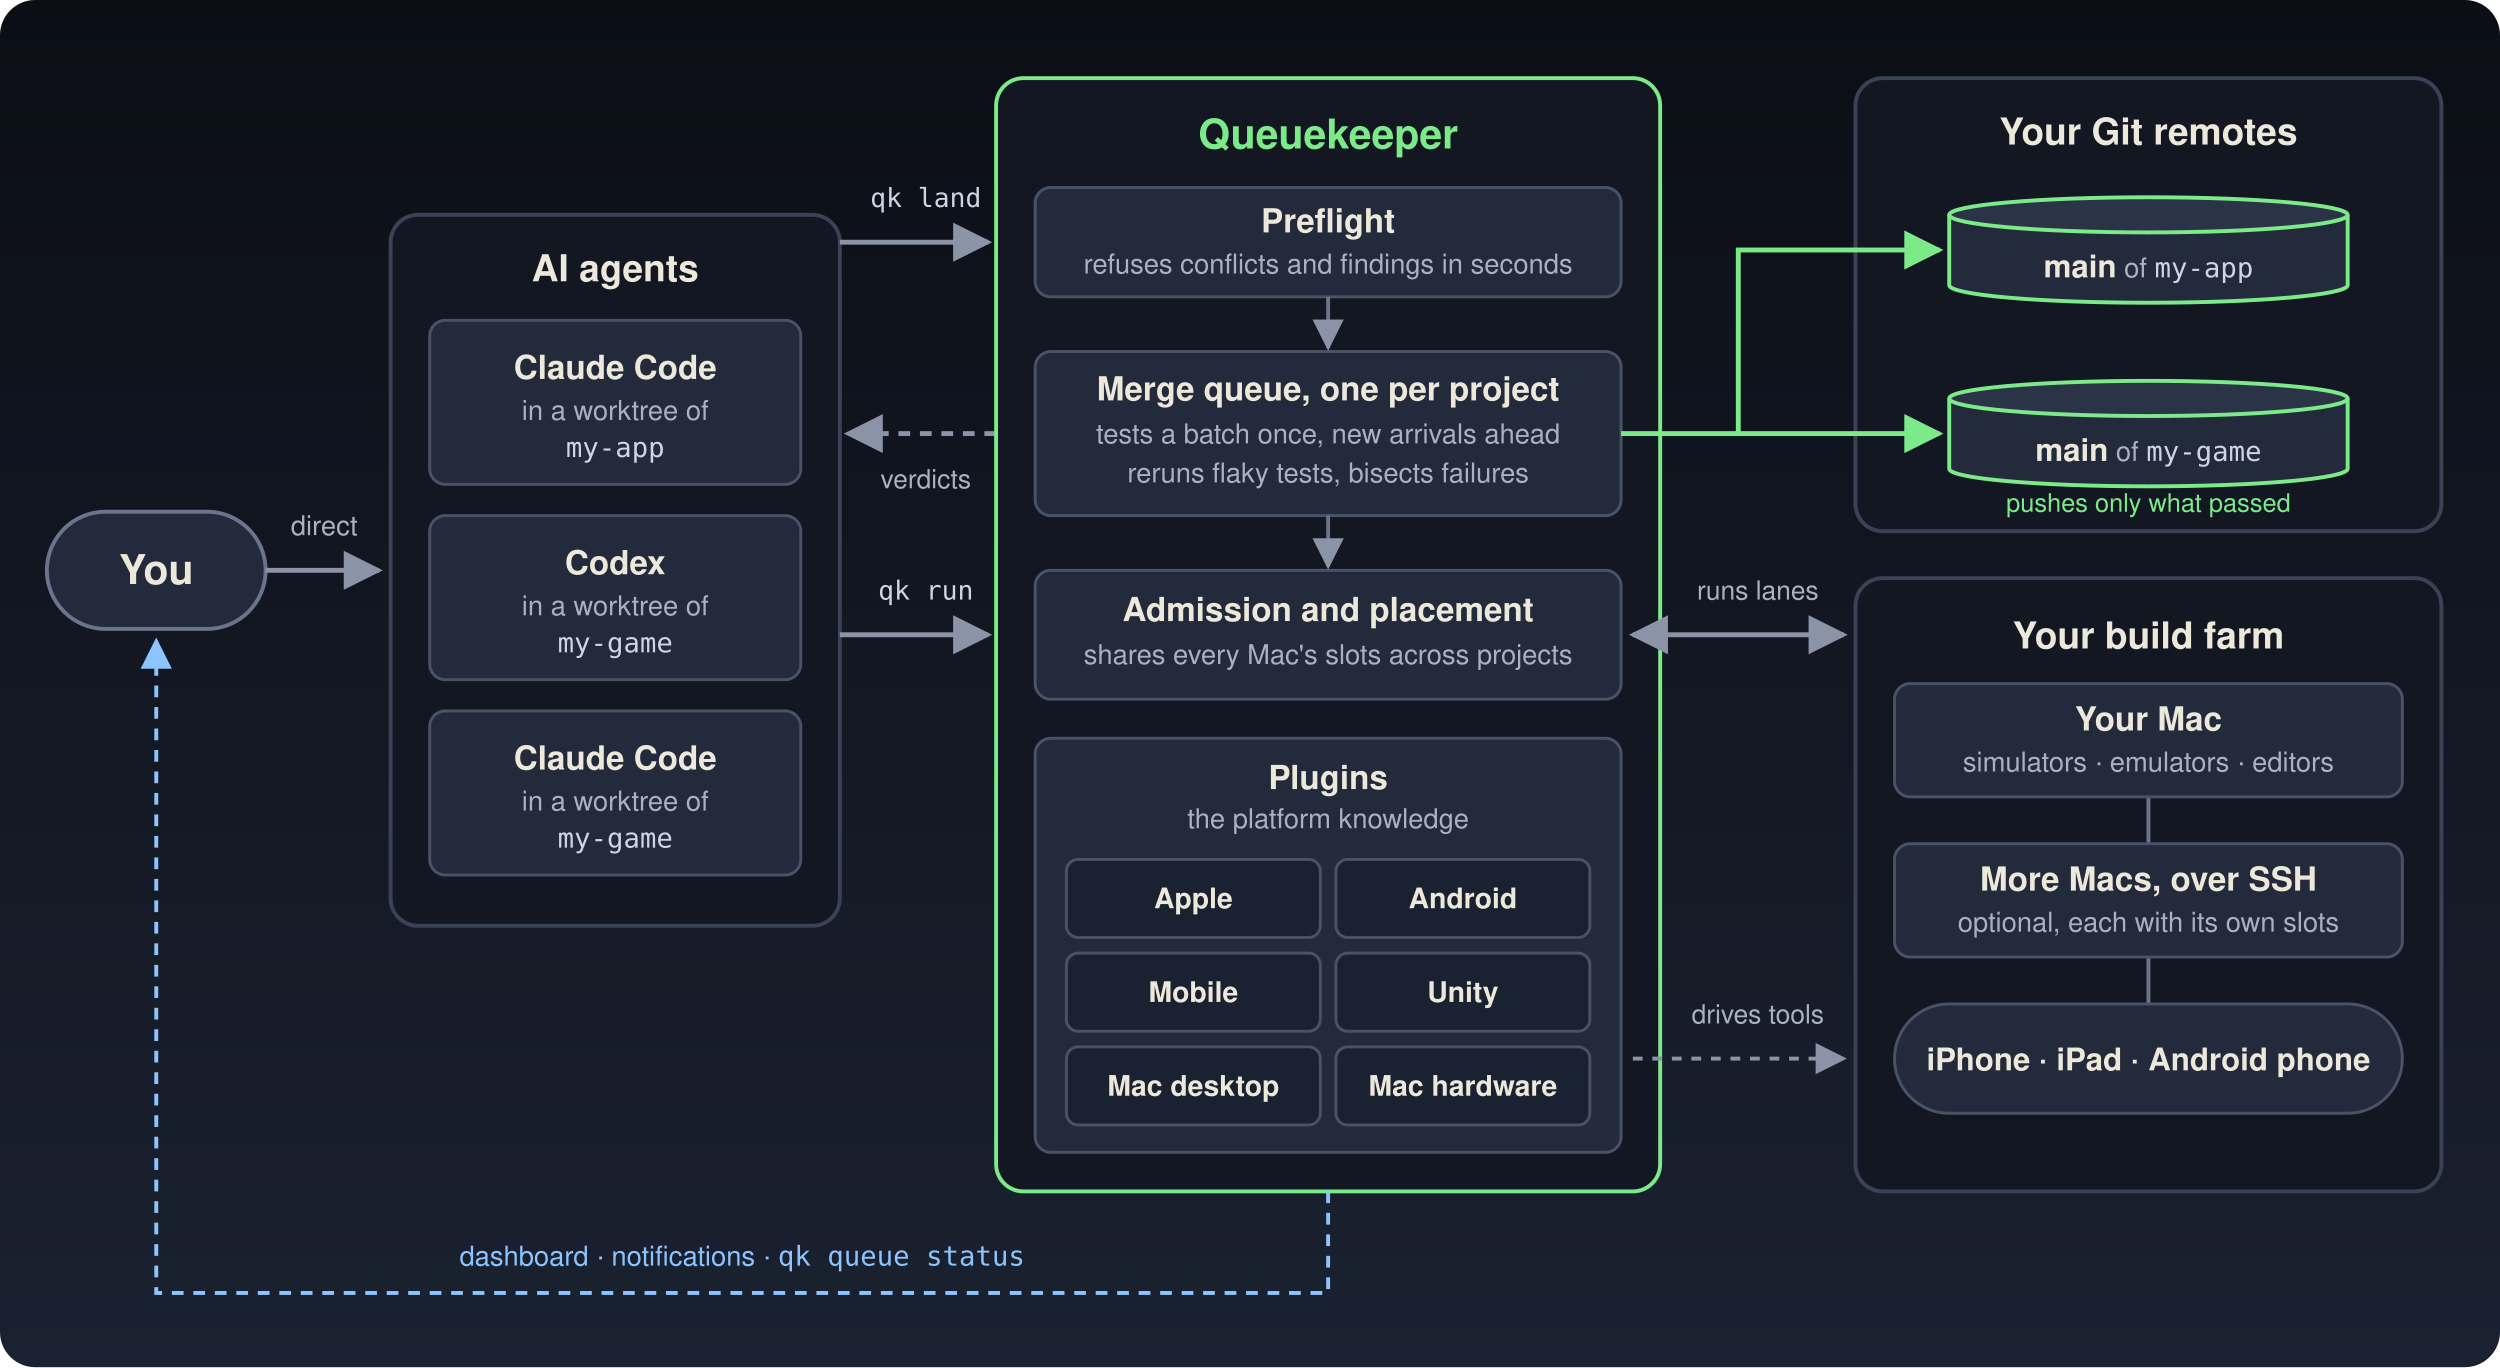
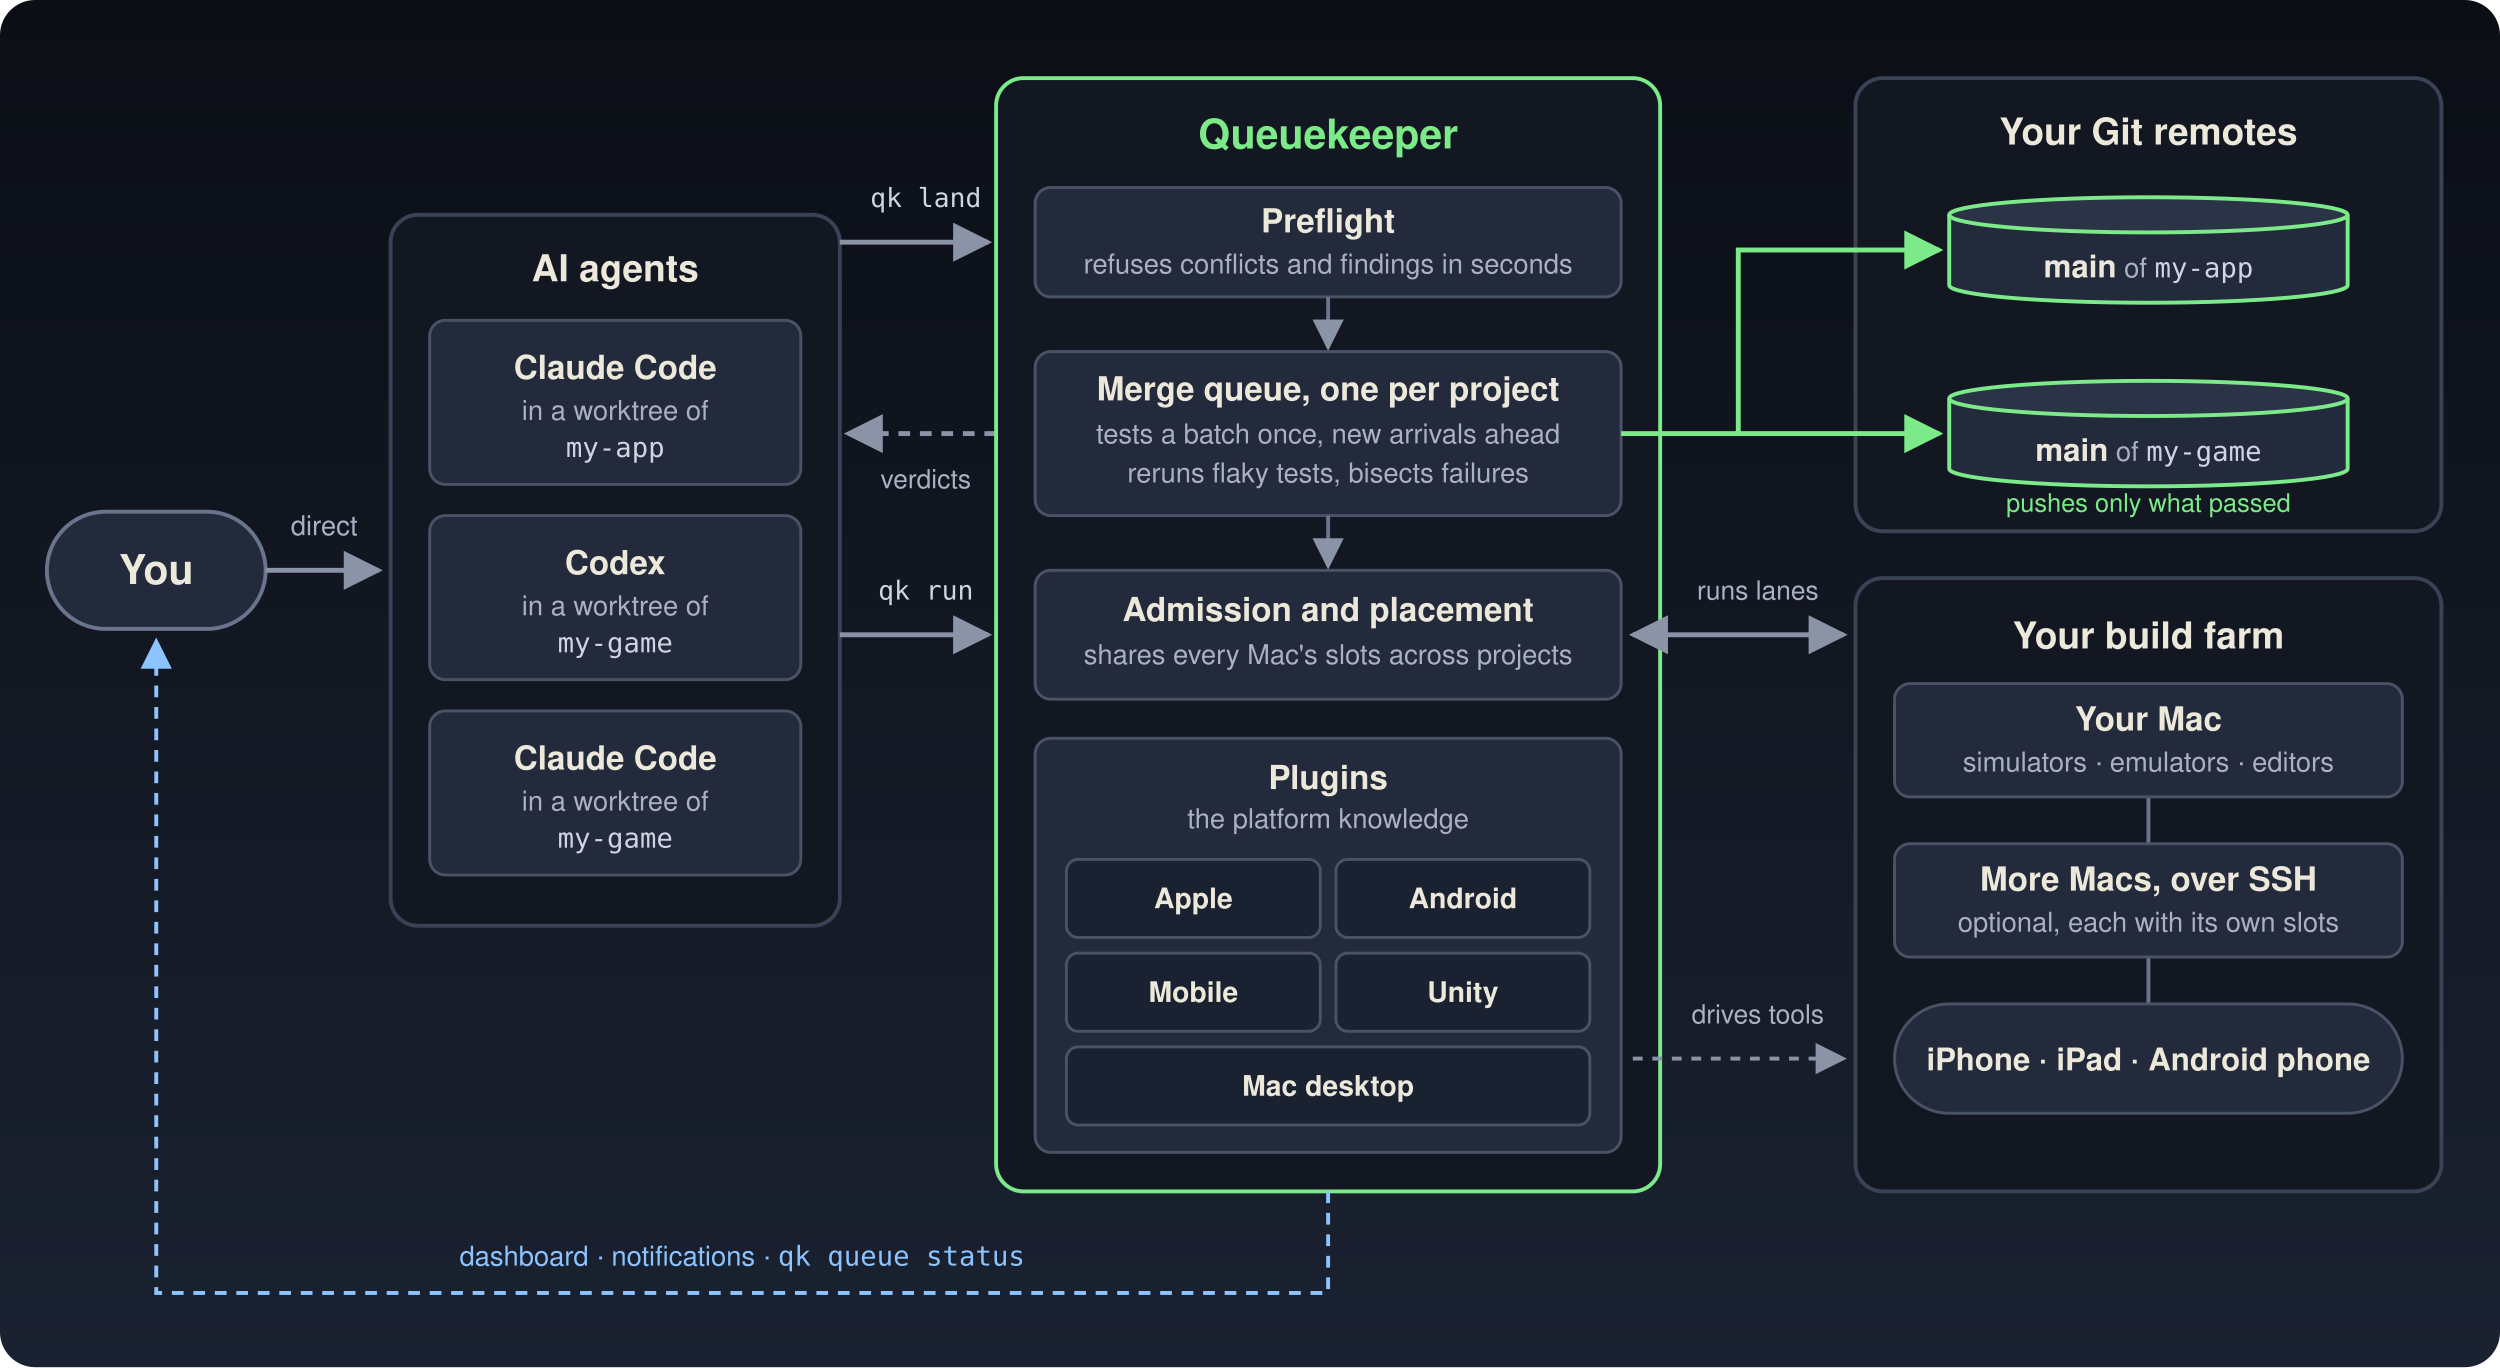
<svg xmlns="http://www.w3.org/2000/svg" viewBox="0 0 1280 700" role="img" aria-labelledby="t d" font-family="-apple-system, 'Segoe UI', Helvetica, Arial, sans-serif">
  <defs>
    <linearGradient id="sky" x1="0" y1="0" x2="0" y2="1">
      <stop offset="0" stop-color="#0b0e15" />
      <stop offset="1" stop-color="#1a2130" />
    </linearGradient>
    <marker id="arrow" viewBox="0 0 10 10" refX="9" refY="5" markerWidth="8" markerHeight="8" orient="auto-start-reverse">
      <path d="M0 0L10 5L0 10z" fill="#8b93a7" />
    </marker>
    <marker id="arrowGreen" viewBox="0 0 10 10" refX="9" refY="5" markerWidth="8" markerHeight="8" orient="auto-start-reverse">
      <path d="M0 0L10 5L0 10z" fill="#7dea8a" />
    </marker>
    <marker id="arrowBlue" viewBox="0 0 10 10" refX="9" refY="5" markerWidth="8" markerHeight="8" orient="auto-start-reverse">
      <path d="M0 0L10 5L0 10z" fill="#8cc4ff" />
    </marker>
  </defs>
  <rect width="1280" height="700" rx="18" fill="url(#sky)" />
  <rect x="24" y="262" width="112" height="60" rx="30" fill="#232a3b" stroke="#6a748c" stroke-width="2" />
  <text x="80" y="299" text-anchor="middle" font-size="21" font-weight="600" fill="#ece8da">You</text>
  <path d="M136 292H194" stroke="#8b93a7" stroke-width="2.5" marker-end="url(#arrow)" />
  <text x="166" y="274" text-anchor="middle" font-size="14" fill="#aab1c2">direct</text>
  <rect x="200" y="110" width="230" height="364" rx="14" fill="#121722" stroke="#3a4256" stroke-width="2" />
  <text x="315" y="144" text-anchor="middle" font-size="19" font-weight="600" fill="#ece8da">AI agents</text>
  <g fill="#232a3b" stroke="#4a5266" stroke-width="1.5">
    <rect x="220" y="164" width="190" height="84" rx="8" />
    <rect x="220" y="264" width="190" height="84" rx="8" />
    <rect x="220" y="364" width="190" height="84" rx="8" />
  </g>
  <g text-anchor="middle">
    <text x="315" y="194" font-size="17" font-weight="600" fill="#ece8da">Claude Code</text>
    <text x="315" y="215" font-size="14" fill="#aab1c2">in a worktree of</text>
    <text x="315" y="234" font-size="14" fill="#cfd5e2" font-family="ui-monospace, Menlo, monospace">my-app</text>
    <text x="315" y="294" font-size="17" font-weight="600" fill="#ece8da">Codex</text>
    <text x="315" y="315" font-size="14" fill="#aab1c2">in a worktree of</text>
    <text x="315" y="334" font-size="14" fill="#cfd5e2" font-family="ui-monospace, Menlo, monospace">my-game</text>
    <text x="315" y="394" font-size="17" font-weight="600" fill="#ece8da">Claude Code</text>
    <text x="315" y="415" font-size="14" fill="#aab1c2">in a worktree of</text>
    <text x="315" y="434" font-size="14" fill="#cfd5e2" font-family="ui-monospace, Menlo, monospace">my-game</text>
  </g>
  <g font-size="13.5" text-anchor="middle">
    <path d="M430 124H506" stroke="#8b93a7" stroke-width="2.5" marker-end="url(#arrow)" />
    <text x="474" y="106" fill="#cfd5e2" font-family="ui-monospace, Menlo, monospace">qk land</text>
    <path d="M510 222H434" stroke="#8b93a7" stroke-width="2.5" stroke-dasharray="6 5" marker-end="url(#arrow)" />
    <text x="474" y="250" fill="#aab1c2">verdicts</text>
    <path d="M430 325H506" stroke="#8b93a7" stroke-width="2.5" marker-end="url(#arrow)" />
    <text x="474" y="307" fill="#cfd5e2" font-family="ui-monospace, Menlo, monospace">qk run</text>
  </g>
  <rect x="510" y="40" width="340" height="570" rx="14" fill="#121722" stroke="#7dea8a" stroke-width="2" />
  <text x="680" y="76" text-anchor="middle" font-size="21" font-weight="700" fill="#7dea8a">Queuekeeper</text>
  <g fill="#232a3b" stroke="#4a5266" stroke-width="1.5">
    <rect x="530" y="96" width="300" height="56" rx="8" />
    <rect x="530" y="180" width="300" height="84" rx="8" />
    <rect x="530" y="292" width="300" height="66" rx="8" />
    <rect x="530" y="378" width="300" height="212" rx="8" />
  </g>
  <g stroke="#6a748c" stroke-width="2" marker-end="url(#arrow)">
    <path d="M680 152V178" />
    <path d="M680 264V290" />
  </g>
  <g text-anchor="middle">
    <text x="680" y="119" font-size="17" font-weight="600" fill="#ece8da">Preflight</text>
    <text x="680" y="140" font-size="14" fill="#aab1c2">refuses conflicts and findings in seconds</text>
    <text x="680" y="205" font-size="17" font-weight="600" fill="#ece8da">Merge queue, one per project</text>
    <text x="680" y="227" font-size="14" fill="#aab1c2">tests a batch once, new arrivals ahead</text>
    <text x="680" y="247" font-size="14" fill="#aab1c2">reruns flaky tests, bisects failures</text>
    <text x="680" y="318" font-size="17" font-weight="600" fill="#ece8da">Admission and placement</text>
    <text x="680" y="340" font-size="14" fill="#aab1c2">shares every Mac's slots across projects</text>
    <text x="680" y="404" font-size="17" font-weight="600" fill="#ece8da">Plugins</text>
    <text x="680" y="424" font-size="14" fill="#aab1c2">the platform knowledge</text>
  </g>
  <g fill="#1a2130" stroke="#4a5266" stroke-width="1.5">
    <rect x="546" y="440" width="130" height="40" rx="6" />
    <rect x="684" y="440" width="130" height="40" rx="6" />
    <rect x="546" y="488" width="130" height="40" rx="6" />
    <rect x="684" y="488" width="130" height="40" rx="6" />
-     <rect x="546" y="536" width="130" height="40" rx="6" />
-     <rect x="684" y="536" width="130" height="40" rx="6" />
+     <rect x="546" y="536" width="268" height="40" rx="6" />
  </g>
  <g text-anchor="middle" font-size="14.5" font-weight="600" fill="#ece8da">
    <text x="611" y="465">Apple</text>
    <text x="749" y="465">Android</text>
    <text x="611" y="513">Mobile</text>
    <text x="749" y="513">Unity</text>
-     <text x="611" y="561">Mac desktop</text>
-     <text x="749" y="561">Mac hardware</text>
+     <text x="680" y="561">Mac desktop</text>
  </g>
  <rect x="950" y="40" width="300" height="232" rx="14" fill="#121722" stroke="#3a4256" stroke-width="2" />
  <text x="1100" y="74" text-anchor="middle" font-size="19" font-weight="600" fill="#ece8da">Your Git remotes</text>
  <g stroke="#7dea8a" stroke-width="2.5" fill="none">
    <path d="M830 222H993" marker-end="url(#arrowGreen)" />
    <path d="M890 222V128H993" marker-end="url(#arrowGreen)" />
  </g>
  <path d="M998 110v36a102 9 0 0 0 204 0v-36" fill="#232a3b" stroke="#7dea8a" stroke-width="2" />
  <ellipse cx="1100" cy="110" rx="102" ry="9" fill="#2b3447" stroke="#7dea8a" stroke-width="2" />
  <text x="1100" y="142" text-anchor="middle" font-size="14" fill="#aab1c2">
    <tspan font-size="16" font-weight="700" fill="#ece8da">main</tspan> of <tspan font-family="ui-monospace, Menlo, monospace" fill="#cfd5e2">my-app</tspan>
  </text>
  <path d="M998 204v36a102 9 0 0 0 204 0v-36" fill="#232a3b" stroke="#7dea8a" stroke-width="2" />
  <ellipse cx="1100" cy="204" rx="102" ry="9" fill="#2b3447" stroke="#7dea8a" stroke-width="2" />
  <text x="1100" y="236" text-anchor="middle" font-size="14" fill="#aab1c2">
    <tspan font-size="16" font-weight="700" fill="#ece8da">main</tspan> of <tspan font-family="ui-monospace, Menlo, monospace" fill="#cfd5e2">my-game</tspan>
  </text>
  <text x="1100" y="262" text-anchor="middle" font-size="13" fill="#7dea8a">pushes only what passed</text>
  <path d="M836 325H944" stroke="#8b93a7" stroke-width="2.5" marker-start="url(#arrow)" marker-end="url(#arrow)" />
  <text x="900" y="307" text-anchor="middle" font-size="13.5" fill="#aab1c2">runs lanes</text>
  <path d="M836 542H944" stroke="#8b93a7" stroke-width="2" stroke-dasharray="5 5" marker-end="url(#arrow)" />
  <text x="900" y="524" text-anchor="middle" font-size="13.5" fill="#aab1c2">drives tools</text>
  <rect x="950" y="296" width="300" height="314" rx="14" fill="#121722" stroke="#3a4256" stroke-width="2" />
  <text x="1100" y="332" text-anchor="middle" font-size="19" font-weight="600" fill="#ece8da">Your build farm</text>
  <path d="M1100 408V432M1100 490V514" stroke="#6a748c" stroke-width="2" />
  <g fill="#232a3b" stroke="#4a5266" stroke-width="1.5">
    <rect x="970" y="350" width="260" height="58" rx="8" />
    <rect x="970" y="432" width="260" height="58" rx="8" />
    <rect x="970" y="514" width="260" height="56" rx="28" />
  </g>
  <g text-anchor="middle">
    <text x="1100" y="374" font-size="17" font-weight="600" fill="#ece8da">Your Mac</text>
    <text x="1100" y="395" font-size="14" fill="#aab1c2">simulators · emulators · editors</text>
    <text x="1100" y="456" font-size="17" font-weight="600" fill="#ece8da">More Macs, over SSH</text>
    <text x="1100" y="477" font-size="14" fill="#aab1c2">optional, each with its own slots</text>
    <text x="1100" y="548" font-size="16" font-weight="600" fill="#ece8da">iPhone · iPad · Android phone</text>
  </g>
  <path d="M680 610V662H80V328" fill="none" stroke="#8cc4ff" stroke-width="2" stroke-dasharray="6 5" marker-end="url(#arrowBlue)" />
  <text x="380" y="648" text-anchor="middle" font-size="14" fill="#8cc4ff">dashboard · notifications · <tspan font-family="ui-monospace, Menlo, monospace">qk queue status</tspan>
  </text>
</svg>
